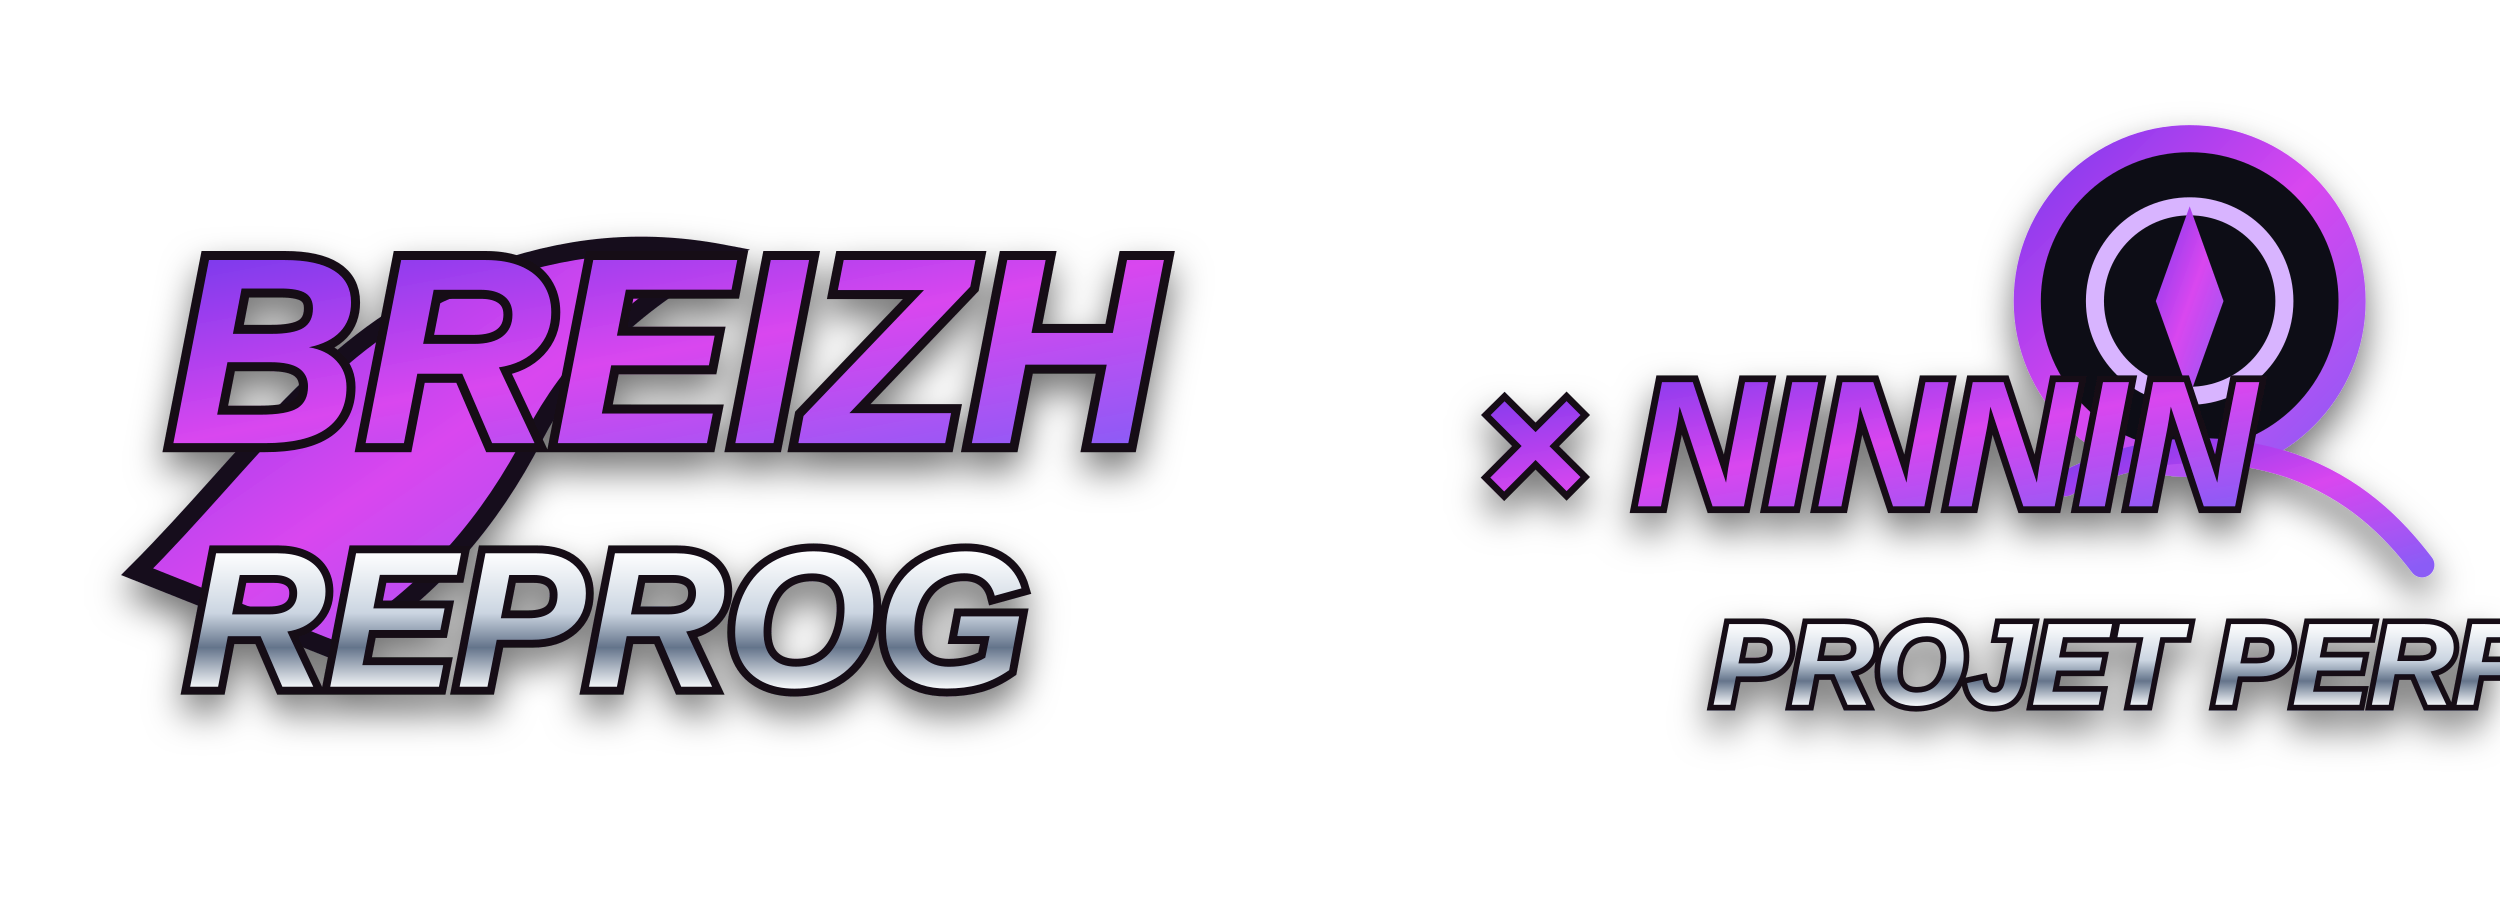
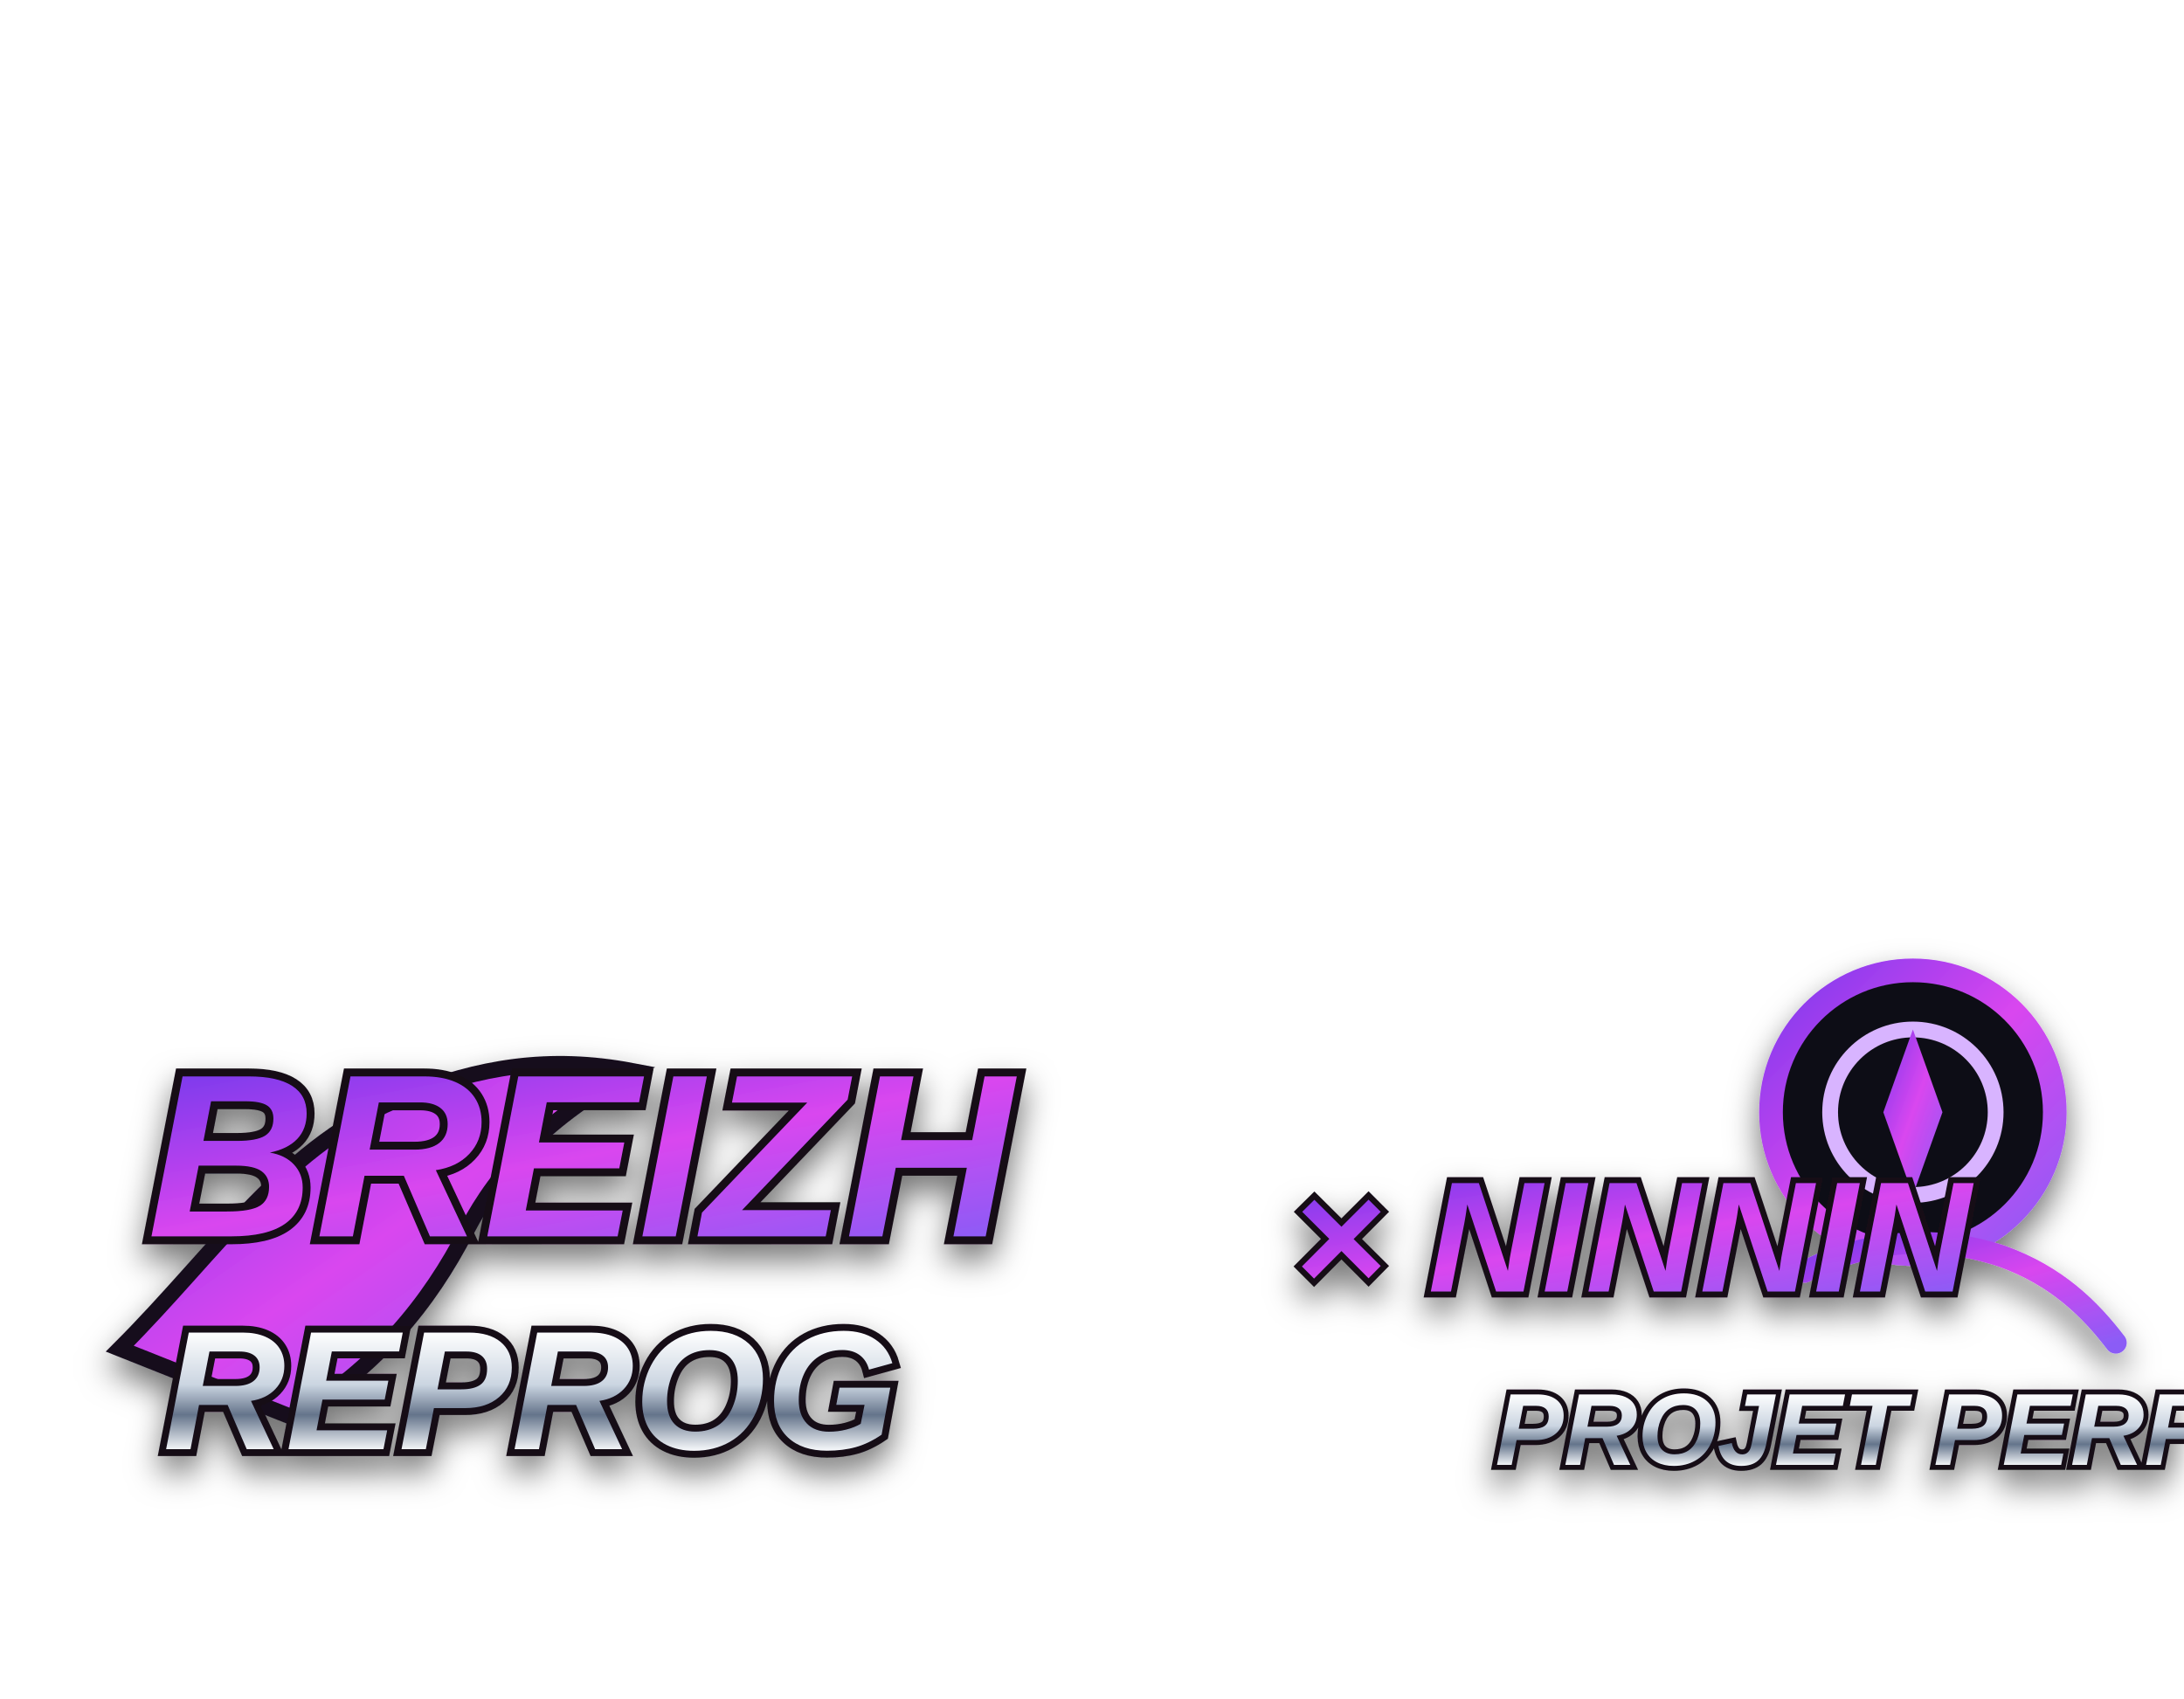
- <svg xmlns="http://www.w3.org/2000/svg" width="900" height="330" viewBox="0 350 900 330" preserveAspectRatio="xMidYMid meet" role="img" aria-labelledby="title desc">
+ <svg xmlns="http://www.w3.org/2000/svg" width="900" height="700" viewBox="0 0 900 700" preserveAspectRatio="xMidYMid meet" role="img" aria-labelledby="title desc">
  <defs>
    <linearGradient id="purple" x1="0%" y1="0%" x2="100%" y2="100%">
      <stop offset="0%" stop-color="#7c3aed" />
      <stop offset="50%" stop-color="#d946ef" />
      <stop offset="100%" stop-color="#8b5cf6" />
    </linearGradient>
    <linearGradient id="chrome" x1="0%" y1="0%" x2="0%" y2="100%">
      <stop offset="0%" stop-color="#ffffff" />
      <stop offset="45%" stop-color="#cbd5e1" />
      <stop offset="70%" stop-color="#64748b" />
      <stop offset="100%" stop-color="#f8fafc" />
    </linearGradient>
    <filter id="shadow" x="-30%" y="-30%" width="160%" height="160%">
      <feDropShadow dx="0" dy="8" stdDeviation="8" flood-color="#000000" flood-opacity=".55" />
    </filter>
  </defs>
  <g filter="url(#shadow)" transform="translate(25 365) scale(0.812)">
    <path d="M30 235 C80 185 115 130 175 107 C212 92 248 86 290 94 C248 117 222 144 206 175 C187 212 160 245 118 270 Z" fill="url(#purple)" stroke="#16091f" stroke-width="8" />
    <circle cx="940" cy="115" r="72" fill="#101018" stroke="url(#purple)" stroke-width="12" />
    <circle cx="940" cy="115" r="42" fill="none" stroke="#d8b4ff" stroke-width="8" />
    <path d="M940 73 L955 115 L940 157 L925 115 Z" fill="url(#purple)" />
    <path d="M885 196 C914 181 949 176 985 188 C1013 198 1030 215 1043 232" fill="none" stroke="url(#purple)" stroke-width="11" stroke-linecap="round" />
    <text x="44" y="178" font-family="Arial Black, Arial, sans-serif" font-size="118" font-weight="900" font-style="italic" fill="url(#purple)" stroke="#120a18" stroke-width="8" paint-order="stroke">BREIZH</text>
    <text x="52" y="286" font-family="Arial Black, Arial, sans-serif" font-size="86" font-weight="900" font-style="italic" fill="url(#chrome)" stroke="#120a18" stroke-width="7" paint-order="stroke">REPROG</text>
    <text x="625" y="206" font-family="Arial Black, Arial, sans-serif" font-size="80" font-weight="900" font-style="italic" fill="url(#purple)" stroke="#120a18" stroke-width="6" paint-order="stroke">× NINNIN</text>
    <text x="728" y="294" font-family="Arial Black, Arial, sans-serif" font-size="52" font-weight="900" font-style="italic" fill="url(#chrome)" stroke="#120a18" stroke-width="5" paint-order="stroke">PROJET PERF</text>
  </g>
</svg>
